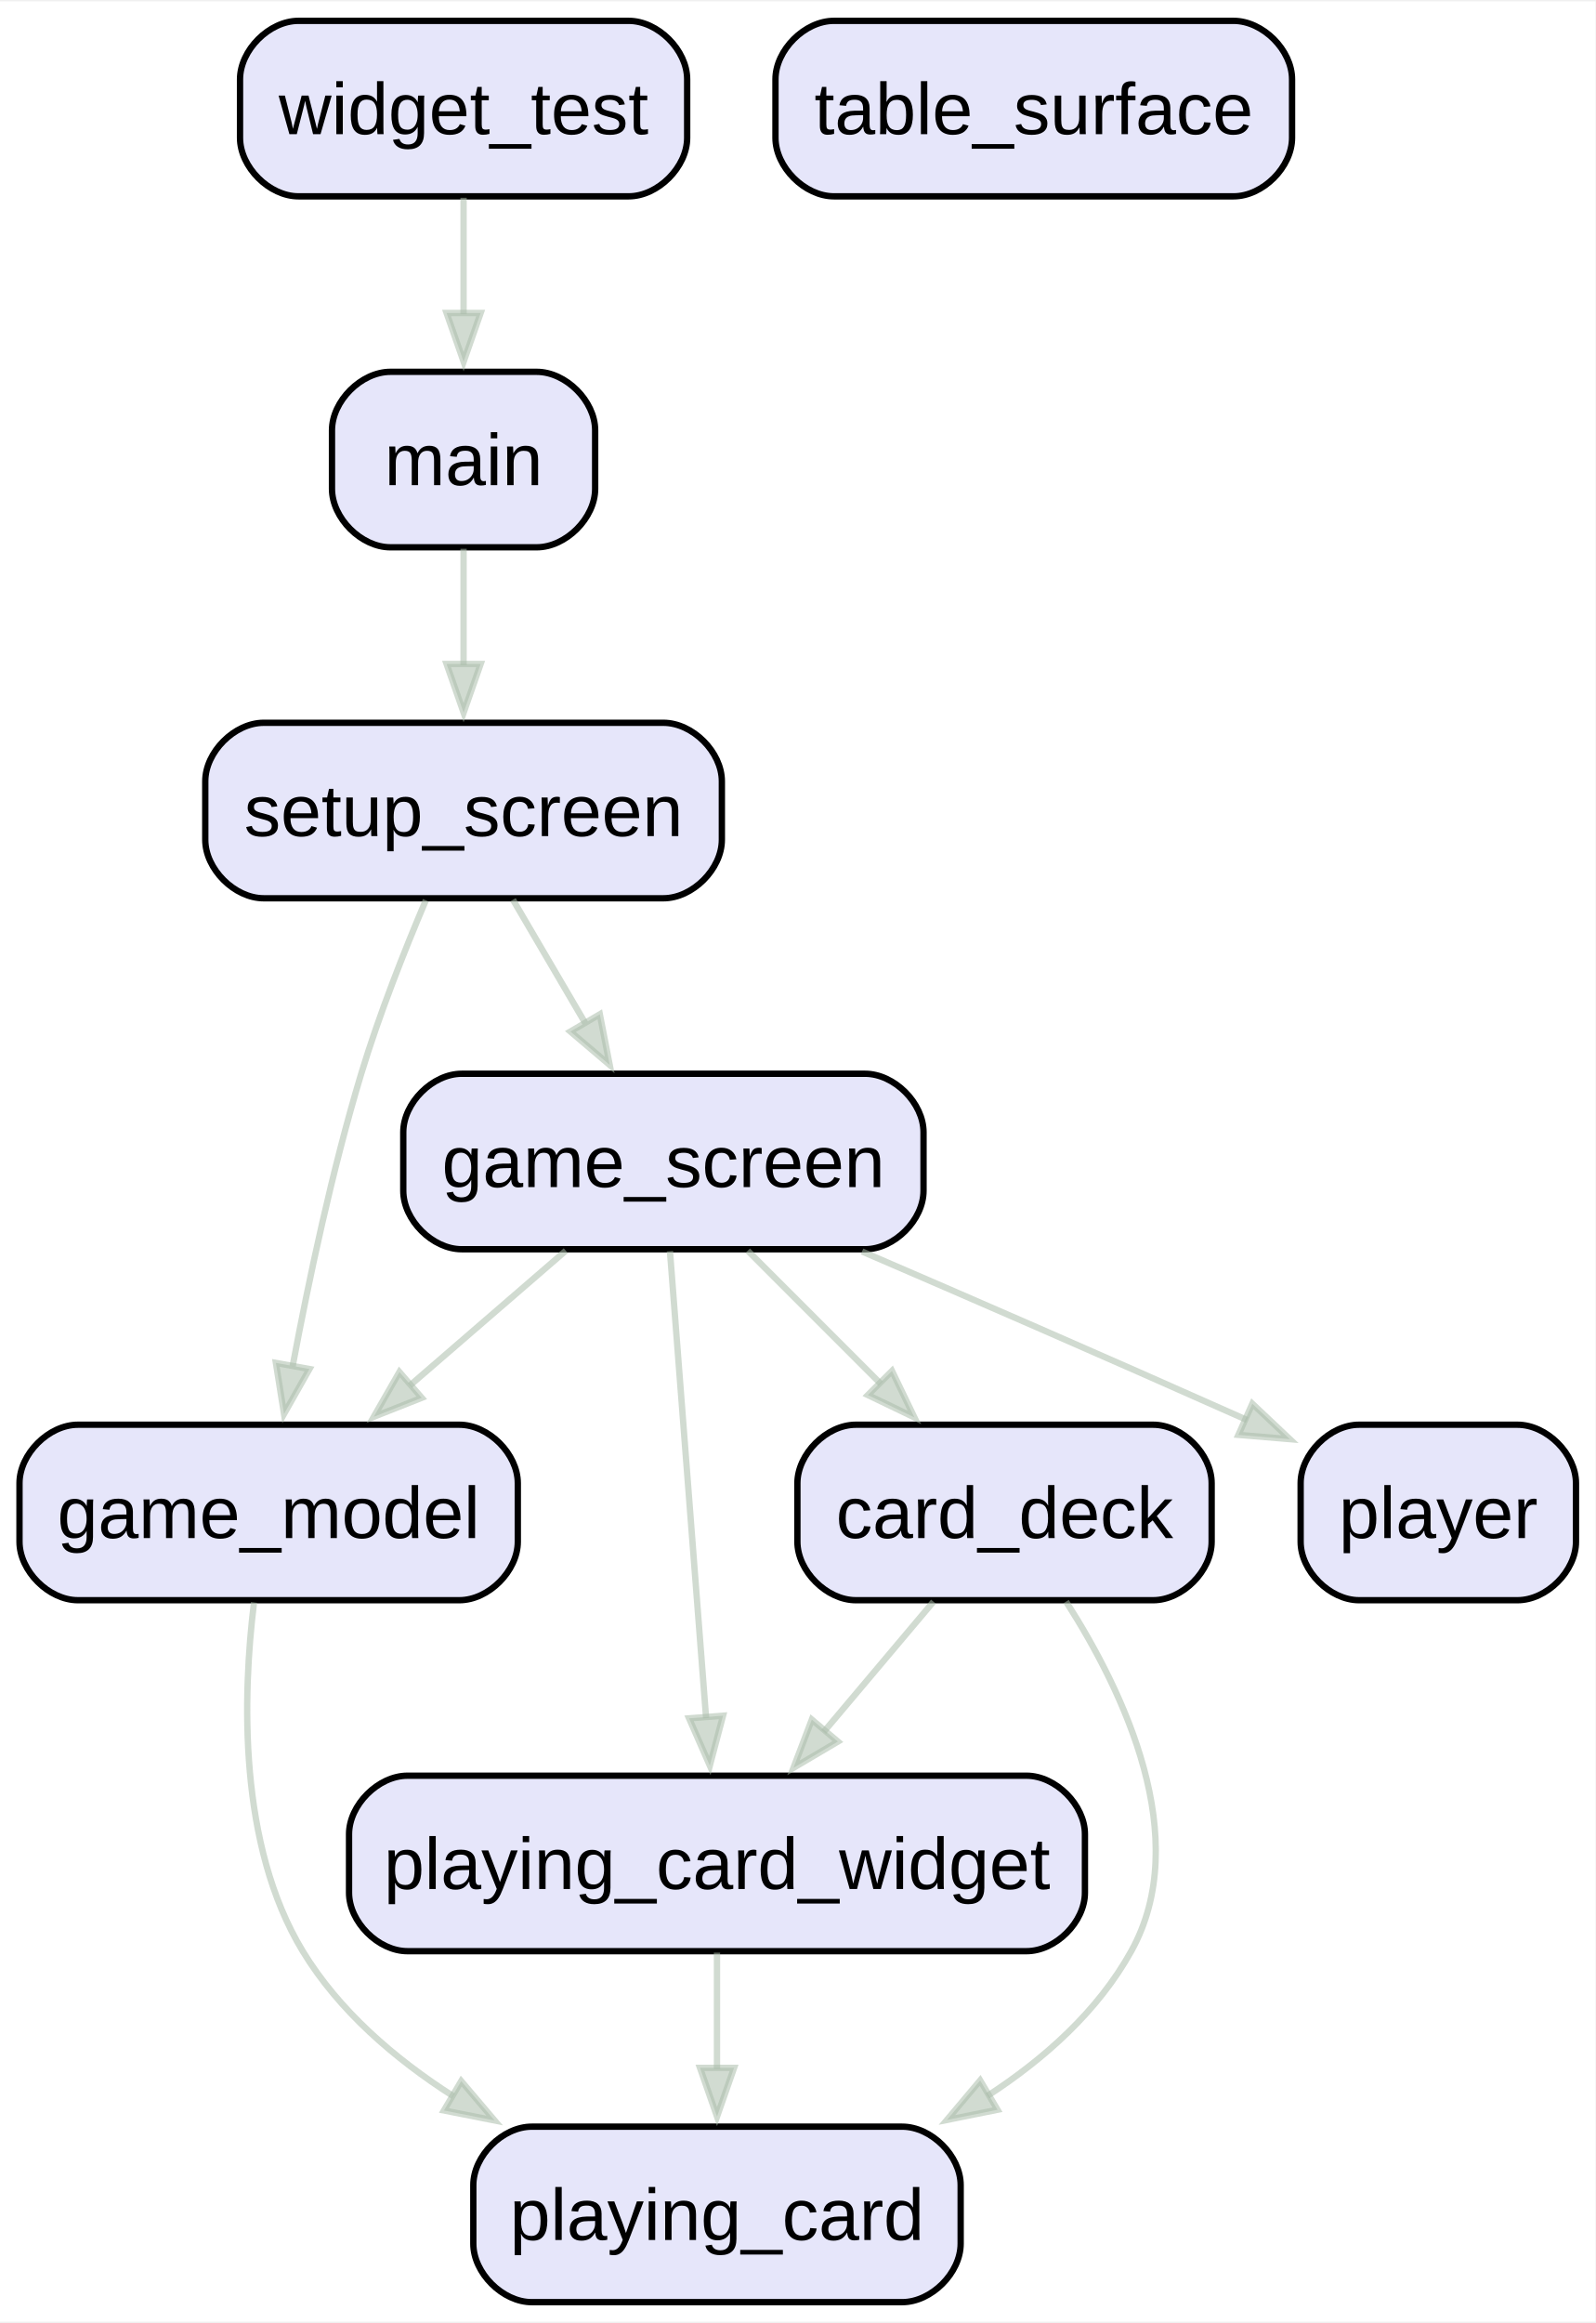
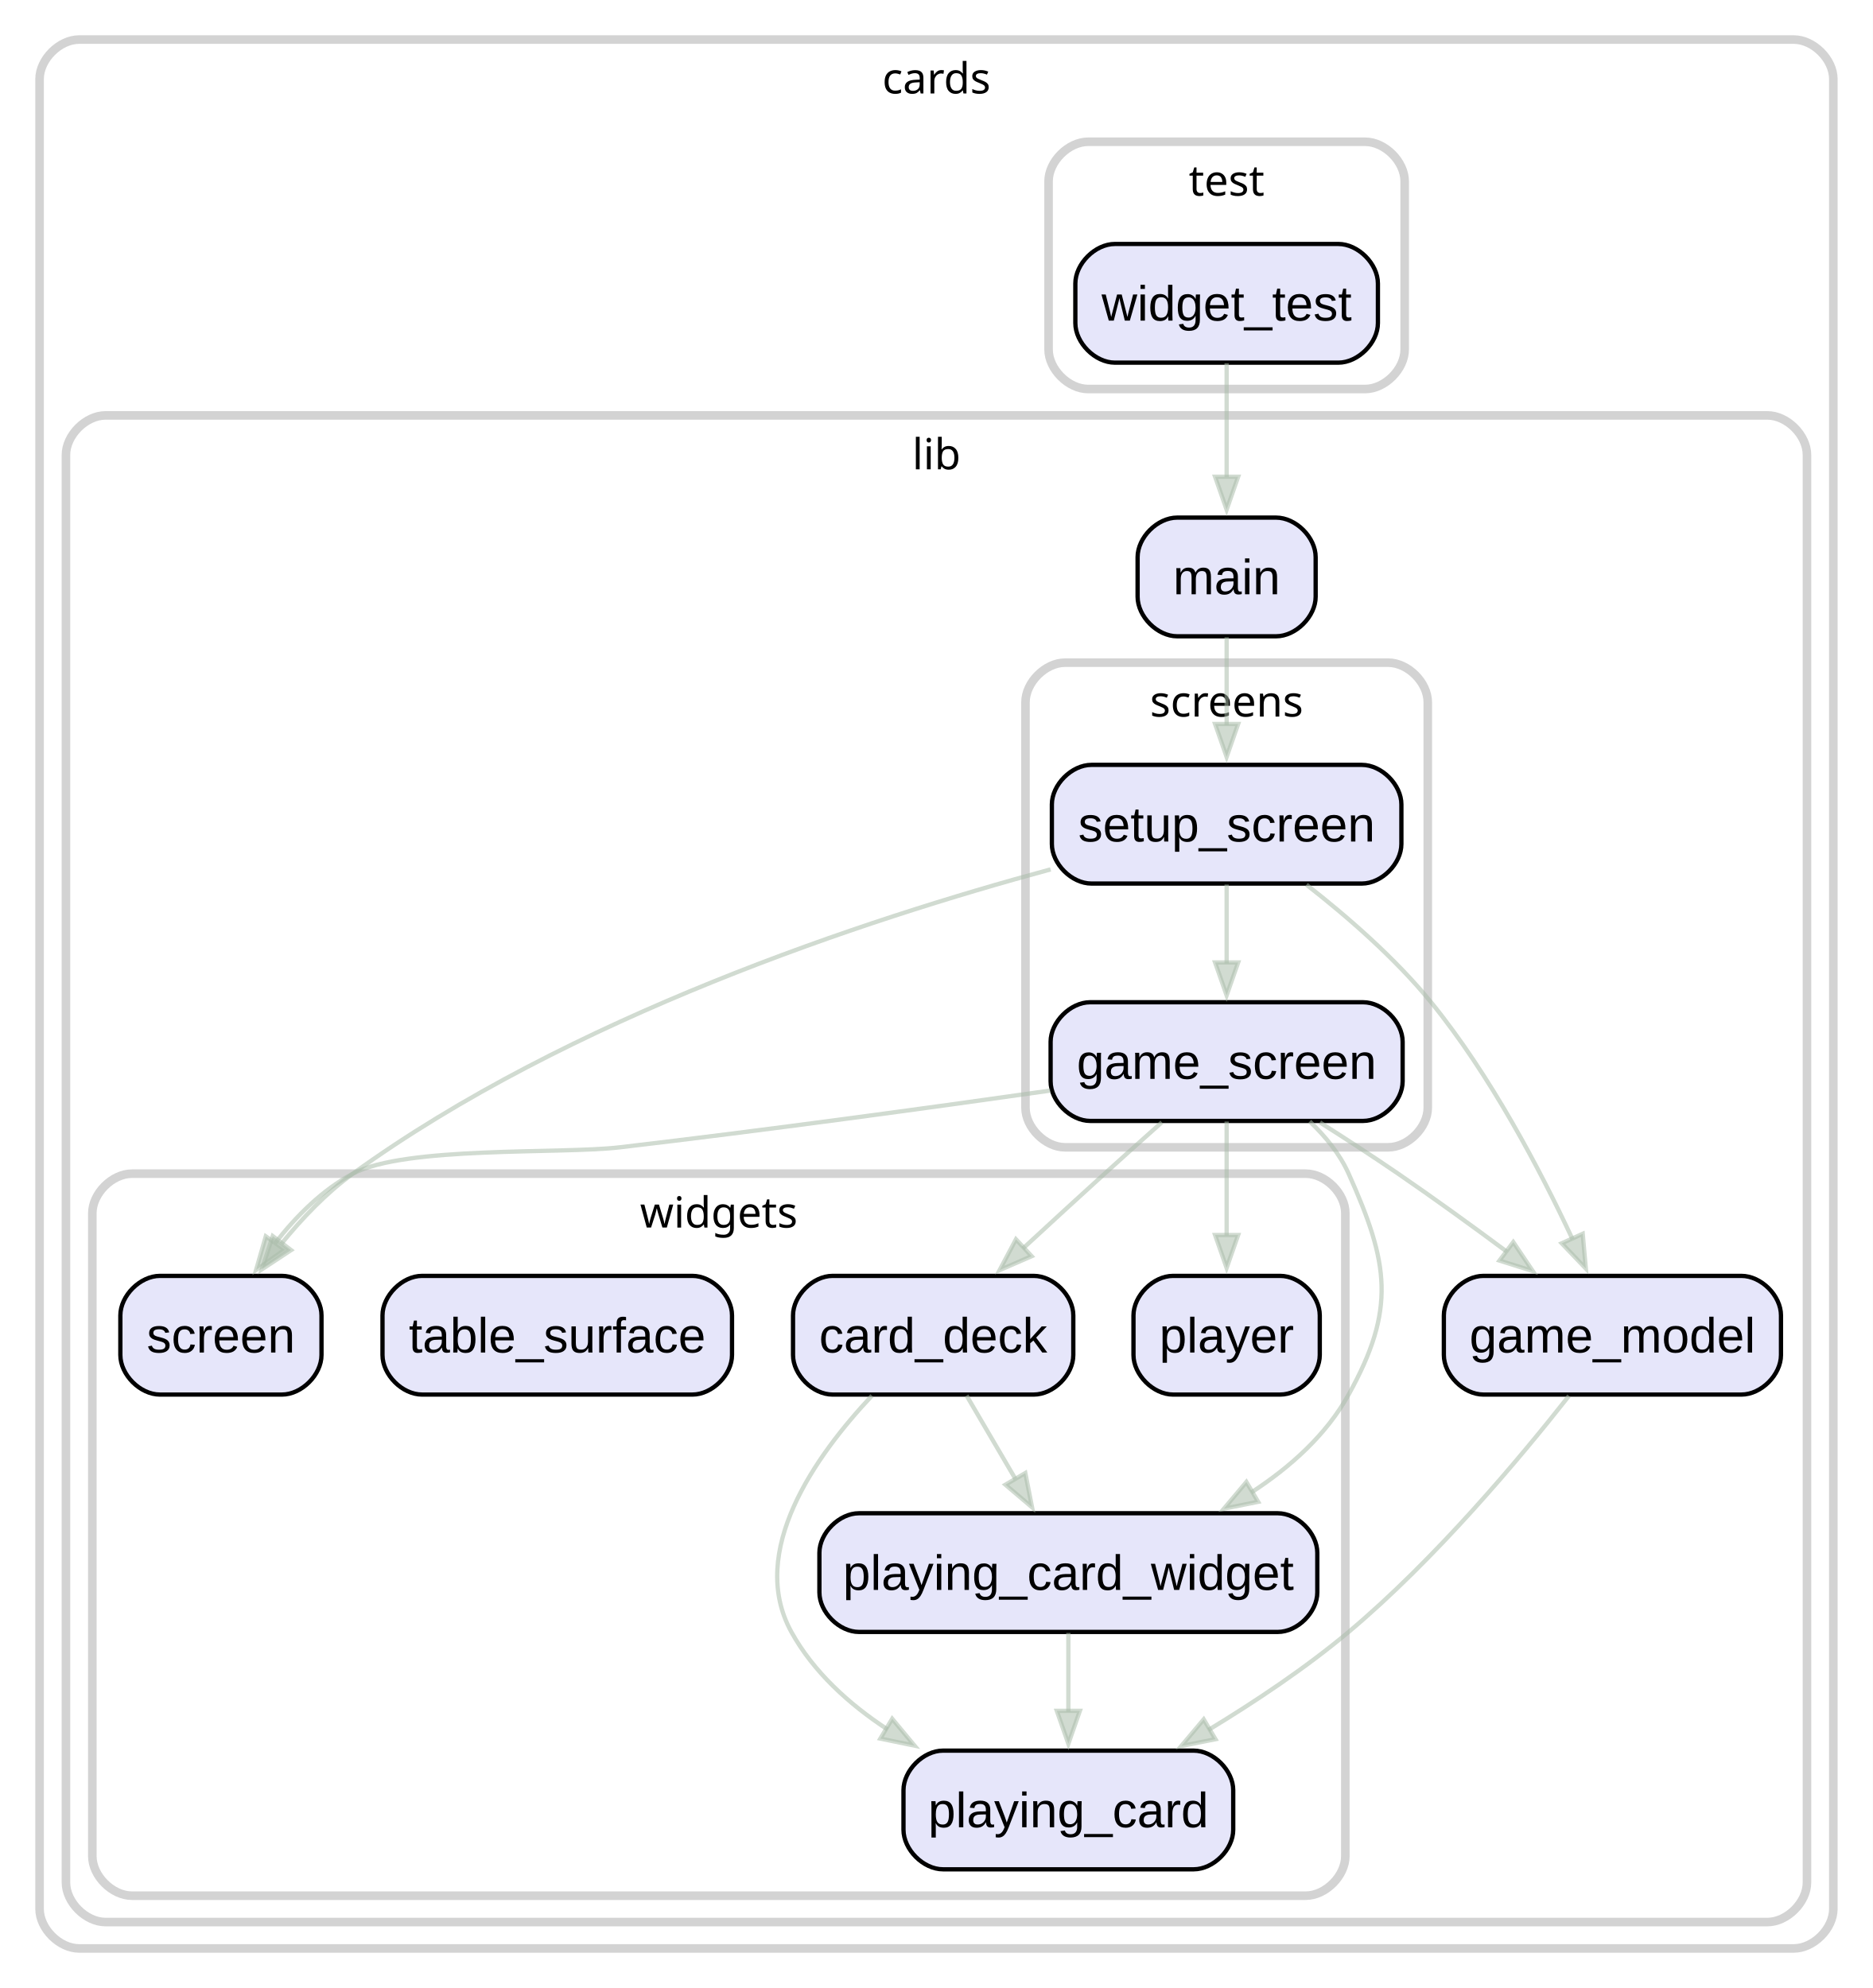
- <svg xmlns="http://www.w3.org/2000/svg" width="327pt" height="476pt" viewBox="0.00 0.00 327.38 476.00">
-   <g id="graph0" class="graph" transform="scale(1 1) rotate(0) translate(4 472)">
-     <polygon fill="white" stroke="none" points="-4,4 -4,-472 323.38,-472 323.38,4 -4,4" />
+ <svg xmlns="http://www.w3.org/2000/svg" width="568pt" height="603pt" viewBox="0.00 0.00 568.00 603.00">
+   <g id="graph0" class="graph" transform="scale(1 1) rotate(0) translate(4 599)">
+     <polygon fill="white" stroke="none" points="-4,4 -4,-599 564,-599 564,4 -4,4" />
+     <g id="clust1" class="cluster">
+       <path fill="none" stroke="lightgray" stroke-width="2.6" d="M20,-8C20,-8 540,-8 540,-8 546,-8 552,-14 552,-20 552,-20 552,-575 552,-575 552,-581 546,-587 540,-587 540,-587 20,-587 20,-587 14,-587 8,-581 8,-575 8,-575 8,-20 8,-20 8,-14 14,-8 20,-8" />
+       <text text-anchor="middle" x="280" y="-570.65" font-family="Arial Black" font-size="13.00">cards</text>
+     </g>
+     <g id="clust2" class="cluster">
+       <path fill="none" stroke="lightgray" stroke-width="2.6" d="M326,-481C326,-481 410,-481 410,-481 416,-481 422,-487 422,-493 422,-493 422,-544 422,-544 422,-550 416,-556 410,-556 410,-556 326,-556 326,-556 320,-556 314,-550 314,-544 314,-544 314,-493 314,-493 314,-487 320,-481 326,-481" />
+       <text text-anchor="middle" x="368" y="-539.65" font-family="Arial Black" font-size="13.00">test</text>
+     </g>
+     <g id="clust3" class="cluster">
+       <path fill="none" stroke="lightgray" stroke-width="2.6" d="M28,-16C28,-16 532,-16 532,-16 538,-16 544,-22 544,-28 544,-28 544,-461 544,-461 544,-467 538,-473 532,-473 532,-473 28,-473 28,-473 22,-473 16,-467 16,-461 16,-461 16,-28 16,-28 16,-22 22,-16 28,-16" />
+       <text text-anchor="middle" x="280" y="-456.65" font-family="Arial Black" font-size="13.00">lib</text>
+     </g>
+     <g id="clust4" class="cluster">
+       <path fill="none" stroke="lightgray" stroke-width="2.6" d="M319,-251C319,-251 417,-251 417,-251 423,-251 429,-257 429,-263 429,-263 429,-386 429,-386 429,-392 423,-398 417,-398 417,-398 319,-398 319,-398 313,-398 307,-392 307,-386 307,-386 307,-263 307,-263 307,-257 313,-251 319,-251" />
+       <text text-anchor="middle" x="368" y="-381.65" font-family="Arial Black" font-size="13.00">screens</text>
+     </g>
+     <g id="clust5" class="cluster">
+       <path fill="none" stroke="lightgray" stroke-width="2.6" d="M36,-24C36,-24 392,-24 392,-24 398,-24 404,-30 404,-36 404,-36 404,-231 404,-231 404,-237 398,-243 392,-243 392,-243 36,-243 36,-243 30,-243 24,-237 24,-231 24,-231 24,-36 24,-36 24,-30 30,-24 36,-24" />
+       <text text-anchor="middle" x="214" y="-226.65" font-family="Arial Black" font-size="13.00">widgets</text>
+     </g>
    <g id="node1" class="node">
-       <path fill="Lavender" stroke="black" stroke-width="1.3" d="M90.25,-180C90.25,-180 12,-180 12,-180 6,-180 0,-174 0,-168 0,-168 0,-156 0,-156 0,-150 6,-144 12,-144 12,-144 90.25,-144 90.25,-144 96.25,-144 102.25,-150 102.25,-156 102.25,-156 102.25,-168 102.25,-168 102.25,-174 96.25,-180 90.25,-180" />
-       <text text-anchor="middle" x="51.12" y="-156.75" font-family="Arial" font-size="15.00">game_model</text>
+       <path fill="Lavender" stroke="black" stroke-width="1.3" d="M401.88,-525C401.88,-525 334.12,-525 334.12,-525 328.12,-525 322.12,-519 322.12,-513 322.12,-513 322.12,-501 322.12,-501 322.12,-495 328.12,-489 334.12,-489 334.12,-489 401.88,-489 401.88,-489 407.88,-489 413.88,-495 413.88,-501 413.88,-501 413.88,-513 413.88,-513 413.88,-519 407.88,-525 401.88,-525" />
+       <text text-anchor="middle" x="368" y="-501.75" font-family="Arial" font-size="15.00">widget_test</text>
+     </g>
+     <g id="node5" class="node">
+       <path fill="Lavender" stroke="black" stroke-width="1.3" d="M383,-442C383,-442 353,-442 353,-442 347,-442 341,-436 341,-430 341,-430 341,-418 341,-418 341,-412 347,-406 353,-406 353,-406 383,-406 383,-406 389,-406 395,-412 395,-418 395,-418 395,-430 395,-430 395,-436 389,-442 383,-442" />
+       <text text-anchor="middle" x="368" y="-418.75" font-family="Arial" font-size="15.00">main</text>
+     </g>
+     <g id="edge1" class="edge">
+       <path fill="none" stroke="#aabbaa" stroke-width="1.3" stroke-opacity="0.533" d="M368,-488.82C368,-478.8 368,-465.88 368,-454.29" />
+       <polygon fill="#aabbaa" fill-opacity="0.533" stroke="#aabbaa" stroke-width="1.3" stroke-opacity="0.533" points="371.5,-454.4 368,-444.4 364.5,-454.4 371.5,-454.4" />
+     </g>
+     <g id="node2" class="node">
+       <path fill="Lavender" stroke="black" stroke-width="1.3" d="M524.12,-212C524.12,-212 445.88,-212 445.88,-212 439.88,-212 433.88,-206 433.88,-200 433.88,-200 433.88,-188 433.88,-188 433.88,-182 439.88,-176 445.88,-176 445.88,-176 524.12,-176 524.12,-176 530.12,-176 536.12,-182 536.12,-188 536.12,-188 536.12,-200 536.12,-200 536.12,-206 530.12,-212 524.12,-212" />
+       <text text-anchor="middle" x="485" y="-188.75" font-family="Arial" font-size="15.00">game_model</text>
+     </g>
+     <g id="node10" class="node">
+       <path fill="Lavender" stroke="black" stroke-width="1.3" d="M358,-68C358,-68 282,-68 282,-68 276,-68 270,-62 270,-56 270,-56 270,-44 270,-44 270,-38 276,-32 282,-32 282,-32 358,-32 358,-32 364,-32 370,-38 370,-44 370,-44 370,-56 370,-56 370,-62 364,-68 358,-68" />
+       <text text-anchor="middle" x="320" y="-44.75" font-family="Arial" font-size="15.00">playing_card</text>
+     </g>
+     <g id="edge2" class="edge">
+       <path fill="none" stroke="#aabbaa" stroke-width="1.3" stroke-opacity="0.533" d="M471.82,-175.61C456.9,-156.64 431.26,-126.03 405,-104 392.03,-93.12 376.63,-82.85 362.52,-74.29" />
+       <polygon fill="#aabbaa" fill-opacity="0.533" stroke="#aabbaa" stroke-width="1.3" stroke-opacity="0.533" points="364.62,-71.47 354.23,-69.39 361.05,-77.49 364.62,-71.47" />
+     </g>
+     <g id="node3" class="node">
+       <path fill="Lavender" stroke="black" stroke-width="1.3" d="M409.38,-295C409.38,-295 326.62,-295 326.62,-295 320.62,-295 314.62,-289 314.62,-283 314.62,-283 314.62,-271 314.62,-271 314.62,-265 320.62,-259 326.62,-259 326.62,-259 409.38,-259 409.38,-259 415.38,-259 421.38,-265 421.38,-271 421.38,-271 421.38,-283 421.38,-283 421.38,-289 415.38,-295 409.38,-295" />
+       <text text-anchor="middle" x="368" y="-271.75" font-family="Arial" font-size="15.00">game_screen</text>
+     </g>
+     <g id="edge7" class="edge">
+       <path fill="none" stroke="#aabbaa" stroke-width="1.3" stroke-opacity="0.533" d="M396.3,-258.55C404.06,-253.63 412.41,-248.2 420,-243 430.87,-235.55 442.52,-227.1 452.91,-219.39" />
+       <polygon fill="#aabbaa" fill-opacity="0.533" stroke="#aabbaa" stroke-width="1.3" stroke-opacity="0.533" points="454.93,-222.25 460.85,-213.46 450.74,-216.64 454.93,-222.25" />
+     </g>
+     <g id="node6" class="node">
+       <path fill="Lavender" stroke="black" stroke-width="1.3" d="M383.5,-140C383.5,-140 256.5,-140 256.5,-140 250.5,-140 244.5,-134 244.5,-128 244.5,-128 244.5,-116 244.5,-116 244.5,-110 250.5,-104 256.5,-104 256.5,-104 383.5,-104 383.5,-104 389.5,-104 395.5,-110 395.5,-116 395.5,-116 395.5,-128 395.5,-128 395.5,-134 389.5,-140 383.5,-140" />
+       <text text-anchor="middle" x="320" y="-116.75" font-family="Arial" font-size="15.00">playing_card_widget</text>
+     </g>
+     <g id="edge5" class="edge">
+       <path fill="none" stroke="#aabbaa" stroke-width="1.3" stroke-opacity="0.533" d="M393.19,-258.85C397.98,-254.3 402.33,-248.97 405,-243 417.18,-215.83 419.45,-202.04 405,-176 398.21,-163.76 387.29,-153.98 375.51,-146.32" />
+       <polygon fill="#aabbaa" fill-opacity="0.533" stroke="#aabbaa" stroke-width="1.3" stroke-opacity="0.533" points="377.56,-143.47 367.17,-141.38 373.99,-149.49 377.56,-143.47" />
+     </g>
+     <g id="node7" class="node">
+       <path fill="Lavender" stroke="black" stroke-width="1.3" d="M309.5,-212C309.5,-212 248.5,-212 248.5,-212 242.5,-212 236.5,-206 236.5,-200 236.5,-200 236.5,-188 236.5,-188 236.5,-182 242.5,-176 248.5,-176 248.5,-176 309.5,-176 309.5,-176 315.5,-176 321.5,-182 321.5,-188 321.5,-188 321.5,-200 321.5,-200 321.5,-206 315.5,-212 309.5,-212" />
+       <text text-anchor="middle" x="279" y="-188.75" font-family="Arial" font-size="15.00">card_deck</text>
+     </g>
+     <g id="edge3" class="edge">
+       <path fill="none" stroke="#aabbaa" stroke-width="1.3" stroke-opacity="0.533" d="M348.36,-258.59C342.73,-253.58 336.61,-248.09 331,-243 322.93,-235.68 314.22,-227.68 306.27,-220.34" />
+       <polygon fill="#aabbaa" fill-opacity="0.533" stroke="#aabbaa" stroke-width="1.3" stroke-opacity="0.533" points="308.86,-217.97 299.15,-213.74 304.11,-223.1 308.86,-217.97" />
+     </g>
+     <g id="node9" class="node">
+       <path fill="Lavender" stroke="black" stroke-width="1.3" d="M384.25,-212C384.25,-212 351.75,-212 351.75,-212 345.75,-212 339.75,-206 339.75,-200 339.75,-200 339.75,-188 339.75,-188 339.75,-182 345.75,-176 351.75,-176 351.75,-176 384.25,-176 384.25,-176 390.25,-176 396.25,-182 396.25,-188 396.25,-188 396.25,-200 396.25,-200 396.25,-206 390.25,-212 384.25,-212" />
+       <text text-anchor="middle" x="368" y="-188.75" font-family="Arial" font-size="15.00">player</text>
+     </g>
+     <g id="edge4" class="edge">
+       <path fill="none" stroke="#aabbaa" stroke-width="1.3" stroke-opacity="0.533" d="M368,-258.82C368,-248.8 368,-235.88 368,-224.29" />
+       <polygon fill="#aabbaa" fill-opacity="0.533" stroke="#aabbaa" stroke-width="1.3" stroke-opacity="0.533" points="371.5,-224.4 368,-214.4 364.5,-224.4 371.5,-224.4" />
+     </g>
+     <g id="node11" class="node">
+       <path fill="Lavender" stroke="black" stroke-width="1.3" d="M81.5,-212C81.5,-212 44.5,-212 44.5,-212 38.5,-212 32.5,-206 32.5,-200 32.5,-200 32.5,-188 32.5,-188 32.5,-182 38.5,-176 44.5,-176 44.5,-176 81.5,-176 81.5,-176 87.5,-176 93.5,-182 93.5,-188 93.5,-188 93.5,-200 93.5,-200 93.5,-206 87.5,-212 81.5,-212" />
+       <text text-anchor="middle" x="63" y="-188.75" font-family="Arial" font-size="15.00">screen</text>
+     </g>
+     <g id="edge6" class="edge">
+       <path fill="none" stroke="#aabbaa" stroke-width="1.3" stroke-opacity="0.533" d="M314.52,-268.21C277.84,-262.99 228.03,-256.16 184,-251 166.04,-248.89 118.98,-251.47 103,-243 93.73,-238.09 85.76,-230.04 79.43,-221.93" />
+       <polygon fill="#aabbaa" fill-opacity="0.533" stroke="#aabbaa" stroke-width="1.3" stroke-opacity="0.533" points="82.31,-219.94 73.67,-213.81 76.6,-223.99 82.31,-219.94" />
    </g>
    <g id="node4" class="node">
-       <path fill="Lavender" stroke="black" stroke-width="1.3" d="M181.12,-36C181.12,-36 105.12,-36 105.12,-36 99.12,-36 93.12,-30 93.12,-24 93.12,-24 93.12,-12 93.12,-12 93.12,-6 99.12,0 105.12,0 105.12,0 181.12,0 181.12,0 187.12,0 193.12,-6 193.12,-12 193.12,-12 193.12,-24 193.12,-24 193.12,-30 187.12,-36 181.12,-36" />
-       <text text-anchor="middle" x="143.12" y="-12.75" font-family="Arial" font-size="15.00">playing_card</text>
+       <path fill="Lavender" stroke="black" stroke-width="1.3" d="M409,-367C409,-367 327,-367 327,-367 321,-367 315,-361 315,-355 315,-355 315,-343 315,-343 315,-337 321,-331 327,-331 327,-331 409,-331 409,-331 415,-331 421,-337 421,-343 421,-343 421,-355 421,-355 421,-361 415,-367 409,-367" />
+       <text text-anchor="middle" x="368" y="-343.75" font-family="Arial" font-size="15.00">setup_screen</text>
    </g>
-     <g id="edge1" class="edge">
-       <path fill="none" stroke="#aabbaa" stroke-width="1.3" stroke-opacity="0.533" d="M48.12,-143.54C45.78,-124.51 44.85,-93.86 58.12,-72 65.53,-59.81 76.92,-49.99 88.98,-42.27" />
-       <polygon fill="#aabbaa" fill-opacity="0.533" stroke="#aabbaa" stroke-width="1.3" stroke-opacity="0.533" points="90.64,-45.35 97.49,-37.27 87.09,-39.32 90.64,-45.35" />
+     <g id="edge8" class="edge">
+       <path fill="none" stroke="#aabbaa" stroke-width="1.3" stroke-opacity="0.533" d="M392.21,-330.65C404.5,-321.06 419.09,-308.4 430,-295 447.94,-272.96 463.04,-244.22 472.86,-223.21" />
+       <polygon fill="#aabbaa" fill-opacity="0.533" stroke="#aabbaa" stroke-width="1.3" stroke-opacity="0.533" points="475.99,-224.77 476.94,-214.22 469.62,-221.88 475.99,-224.77" />
    </g>
-     <g id="node2" class="node">
-       <path fill="Lavender" stroke="black" stroke-width="1.3" d="M173.5,-252C173.5,-252 90.75,-252 90.75,-252 84.75,-252 78.75,-246 78.75,-240 78.75,-240 78.75,-228 78.75,-228 78.75,-222 84.75,-216 90.75,-216 90.75,-216 173.5,-216 173.5,-216 179.5,-216 185.5,-222 185.5,-228 185.5,-228 185.5,-240 185.5,-240 185.5,-246 179.5,-252 173.5,-252" />
-       <text text-anchor="middle" x="132.12" y="-228.75" font-family="Arial" font-size="15.00">game_screen</text>
+     <g id="edge9" class="edge">
+       <path fill="none" stroke="#aabbaa" stroke-width="1.3" stroke-opacity="0.533" d="M368,-330.7C368,-323.49 368,-314.93 368,-306.82" />
+       <polygon fill="#aabbaa" fill-opacity="0.533" stroke="#aabbaa" stroke-width="1.3" stroke-opacity="0.533" points="371.5,-307.07 368,-297.07 364.5,-307.07 371.5,-307.07" />
    </g>
-     <g id="edge4" class="edge">
-       <path fill="none" stroke="#aabbaa" stroke-width="1.3" stroke-opacity="0.533" d="M112.1,-215.7C102.46,-207.37 90.73,-197.22 80.13,-188.07" />
-       <polygon fill="#aabbaa" fill-opacity="0.533" stroke="#aabbaa" stroke-width="1.3" stroke-opacity="0.533" points="82.54,-185.52 72.69,-181.63 77.96,-190.82 82.54,-185.52" />
+     <g id="edge10" class="edge">
+       <path fill="none" stroke="#aabbaa" stroke-width="1.3" stroke-opacity="0.533" d="M314.62,-335.3C258.18,-320.03 168.44,-290.38 103,-243 94.97,-237.19 87.57,-229.4 81.38,-221.8" />
+       <polygon fill="#aabbaa" fill-opacity="0.533" stroke="#aabbaa" stroke-width="1.3" stroke-opacity="0.533" points="84.27,-219.82 75.42,-213.99 78.71,-224.06 84.27,-219.82" />
    </g>
-     <g id="node5" class="node">
-       <path fill="Lavender" stroke="black" stroke-width="1.3" d="M206.62,-108C206.62,-108 79.62,-108 79.62,-108 73.62,-108 67.62,-102 67.62,-96 67.62,-96 67.62,-84 67.62,-84 67.62,-78 73.62,-72 79.62,-72 79.62,-72 206.62,-72 206.62,-72 212.62,-72 218.62,-78 218.62,-84 218.62,-84 218.62,-96 218.62,-96 218.62,-102 212.62,-108 206.62,-108" />
-       <text text-anchor="middle" x="143.12" y="-84.75" font-family="Arial" font-size="15.00">playing_card_widget</text>
+     <g id="edge11" class="edge">
+       <path fill="none" stroke="#aabbaa" stroke-width="1.3" stroke-opacity="0.533" d="M368,-405.7C368,-397.76 368,-388.12 368,-379.11" />
+       <polygon fill="#aabbaa" fill-opacity="0.533" stroke="#aabbaa" stroke-width="1.3" stroke-opacity="0.533" points="371.5,-379.4 368,-369.4 364.5,-379.4 371.5,-379.4" />
    </g>
-     <g id="edge5" class="edge">
-       <path fill="none" stroke="#aabbaa" stroke-width="1.3" stroke-opacity="0.533" d="M133.47,-215.59C135.32,-191.72 138.67,-148.53 140.89,-119.8" />
-       <polygon fill="#aabbaa" fill-opacity="0.533" stroke="#aabbaa" stroke-width="1.3" stroke-opacity="0.533" points="144.36,-120.31 141.65,-110.07 137.39,-119.77 144.36,-120.31" />
+     <g id="edge12" class="edge">
+       <path fill="none" stroke="#aabbaa" stroke-width="1.3" stroke-opacity="0.533" d="M320,-103.7C320,-96.49 320,-87.93 320,-79.82" />
+       <polygon fill="#aabbaa" fill-opacity="0.533" stroke="#aabbaa" stroke-width="1.3" stroke-opacity="0.533" points="323.5,-80.07 320,-70.07 316.5,-80.07 323.5,-80.07" />
    </g>
-     <g id="node7" class="node">
-       <path fill="Lavender" stroke="black" stroke-width="1.3" d="M232.62,-180C232.62,-180 171.62,-180 171.62,-180 165.62,-180 159.62,-174 159.62,-168 159.62,-168 159.62,-156 159.62,-156 159.62,-150 165.62,-144 171.62,-144 171.62,-144 232.62,-144 232.62,-144 238.62,-144 244.62,-150 244.62,-156 244.62,-156 244.62,-168 244.62,-168 244.62,-174 238.62,-180 232.62,-180" />
-       <text text-anchor="middle" x="202.12" y="-156.75" font-family="Arial" font-size="15.00">card_deck</text>
+     <g id="edge14" class="edge">
+       <path fill="none" stroke="#aabbaa" stroke-width="1.3" stroke-opacity="0.533" d="M289.13,-175.7C293.6,-168.07 298.96,-158.92 303.95,-150.4" />
+       <polygon fill="#aabbaa" fill-opacity="0.533" stroke="#aabbaa" stroke-width="1.3" stroke-opacity="0.533" points="306.95,-152.2 308.99,-141.8 300.91,-148.66 306.95,-152.2" />
    </g>
-     <g id="edge2" class="edge">
-       <path fill="none" stroke="#aabbaa" stroke-width="1.3" stroke-opacity="0.533" d="M149.43,-215.7C157.65,-207.47 167.64,-197.48 176.7,-188.42" />
-       <polygon fill="#aabbaa" fill-opacity="0.533" stroke="#aabbaa" stroke-width="1.3" stroke-opacity="0.533" points="179.03,-191.04 183.63,-181.5 174.08,-186.09 179.03,-191.04" />
+     <g id="edge13" class="edge">
+       <path fill="none" stroke="#aabbaa" stroke-width="1.3" stroke-opacity="0.533" d="M260.44,-175.66C243.36,-157.52 222.58,-128.34 236,-104 242.7,-91.85 253.49,-82.1 265.13,-74.44" />
+       <polygon fill="#aabbaa" fill-opacity="0.533" stroke="#aabbaa" stroke-width="1.3" stroke-opacity="0.533" points="266.58,-77.66 273.36,-69.51 262.98,-71.65 266.58,-77.66" />
    </g>
    <g id="node8" class="node">
-       <path fill="Lavender" stroke="black" stroke-width="1.3" d="M307.38,-180C307.38,-180 274.88,-180 274.88,-180 268.88,-180 262.88,-174 262.88,-168 262.88,-168 262.88,-156 262.88,-156 262.88,-150 268.88,-144 274.88,-144 274.88,-144 307.38,-144 307.38,-144 313.38,-144 319.38,-150 319.38,-156 319.38,-156 319.38,-168 319.38,-168 319.38,-174 313.38,-180 307.38,-180" />
-       <text text-anchor="middle" x="291.12" y="-156.75" font-family="Arial" font-size="15.00">player</text>
-     </g>
-     <g id="edge3" class="edge">
-       <path fill="none" stroke="#aabbaa" stroke-width="1.3" stroke-opacity="0.533" d="M172.88,-215.54C194.23,-206.35 221.01,-194.72 251.86,-180.98" />
-       <polygon fill="#aabbaa" fill-opacity="0.533" stroke="#aabbaa" stroke-width="1.3" stroke-opacity="0.533" points="252.97,-184.31 260.67,-177.04 250.11,-177.92 252.97,-184.31" />
-     </g>
-     <g id="node3" class="node">
-       <path fill="Lavender" stroke="black" stroke-width="1.3" d="M106.12,-396C106.12,-396 76.12,-396 76.12,-396 70.12,-396 64.12,-390 64.12,-384 64.12,-384 64.12,-372 64.12,-372 64.12,-366 70.12,-360 76.12,-360 76.12,-360 106.12,-360 106.12,-360 112.12,-360 118.12,-366 118.12,-372 118.12,-372 118.12,-384 118.12,-384 118.12,-390 112.12,-396 106.12,-396" />
-       <text text-anchor="middle" x="91.12" y="-372.75" font-family="Arial" font-size="15.00">main</text>
-     </g>
-     <g id="node6" class="node">
-       <path fill="Lavender" stroke="black" stroke-width="1.3" d="M132.12,-324C132.12,-324 50.12,-324 50.12,-324 44.12,-324 38.12,-318 38.12,-312 38.12,-312 38.12,-300 38.12,-300 38.12,-294 44.12,-288 50.12,-288 50.12,-288 132.12,-288 132.12,-288 138.12,-288 144.12,-294 144.12,-300 144.12,-300 144.12,-312 144.12,-312 144.12,-318 138.12,-324 132.12,-324" />
-       <text text-anchor="middle" x="91.12" y="-300.75" font-family="Arial" font-size="15.00">setup_screen</text>
-     </g>
-     <g id="edge6" class="edge">
-       <path fill="none" stroke="#aabbaa" stroke-width="1.3" stroke-opacity="0.533" d="M91.12,-359.7C91.12,-352.49 91.12,-343.93 91.12,-335.82" />
-       <polygon fill="#aabbaa" fill-opacity="0.533" stroke="#aabbaa" stroke-width="1.3" stroke-opacity="0.533" points="94.63,-336.07 91.13,-326.07 87.63,-336.07 94.63,-336.07" />
-     </g>
-     <g id="edge7" class="edge">
-       <path fill="none" stroke="#aabbaa" stroke-width="1.3" stroke-opacity="0.533" d="M143.12,-71.7C143.12,-64.49 143.12,-55.93 143.12,-47.82" />
-       <polygon fill="#aabbaa" fill-opacity="0.533" stroke="#aabbaa" stroke-width="1.3" stroke-opacity="0.533" points="146.63,-48.07 143.13,-38.07 139.63,-48.07 146.63,-48.07" />
-     </g>
-     <g id="edge8" class="edge">
-       <path fill="none" stroke="#aabbaa" stroke-width="1.3" stroke-opacity="0.533" d="M83.38,-287.59C79.04,-277.38 73.79,-264.13 70.12,-252 64.16,-232.29 59.34,-209.57 56.05,-192.02" />
-       <polygon fill="#aabbaa" fill-opacity="0.533" stroke="#aabbaa" stroke-width="1.3" stroke-opacity="0.533" points="59.5,-191.43 54.28,-182.21 52.61,-192.68 59.5,-191.43" />
-     </g>
-     <g id="edge9" class="edge">
-       <path fill="none" stroke="#aabbaa" stroke-width="1.3" stroke-opacity="0.533" d="M101.26,-287.7C105.73,-280.07 111.09,-270.92 116.08,-262.4" />
-       <polygon fill="#aabbaa" fill-opacity="0.533" stroke="#aabbaa" stroke-width="1.3" stroke-opacity="0.533" points="119.08,-264.2 121.11,-253.8 113.04,-260.66 119.08,-264.2" />
-     </g>
-     <g id="edge10" class="edge">
-       <path fill="none" stroke="#aabbaa" stroke-width="1.3" stroke-opacity="0.533" d="M214.75,-143.72C226.66,-125.12 240.93,-95.08 228.12,-72 221.33,-59.76 210.41,-49.98 198.63,-42.32" />
-       <polygon fill="#aabbaa" fill-opacity="0.533" stroke="#aabbaa" stroke-width="1.3" stroke-opacity="0.533" points="200.68,-39.47 190.3,-37.38 197.12,-45.49 200.68,-39.47" />
-     </g>
-     <g id="edge11" class="edge">
-       <path fill="none" stroke="#aabbaa" stroke-width="1.3" stroke-opacity="0.533" d="M187.54,-143.7C180.75,-135.64 172.54,-125.89 165.02,-116.98" />
-       <polygon fill="#aabbaa" fill-opacity="0.533" stroke="#aabbaa" stroke-width="1.3" stroke-opacity="0.533" points="167.93,-115 158.81,-109.61 162.58,-119.51 167.93,-115" />
-     </g>
-     <g id="node9" class="node">
-       <path fill="Lavender" stroke="black" stroke-width="1.3" d="M249.12,-468C249.12,-468 167.12,-468 167.12,-468 161.12,-468 155.12,-462 155.12,-456 155.12,-456 155.12,-444 155.12,-444 155.12,-438 161.12,-432 167.12,-432 167.12,-432 249.12,-432 249.12,-432 255.12,-432 261.12,-438 261.12,-444 261.12,-444 261.12,-456 261.12,-456 261.12,-462 255.12,-468 249.12,-468" />
-       <text text-anchor="middle" x="208.12" y="-444.75" font-family="Arial" font-size="15.00">table_surface</text>
-     </g>
-     <g id="node10" class="node">
-       <path fill="Lavender" stroke="black" stroke-width="1.3" d="M125,-468C125,-468 57.25,-468 57.25,-468 51.25,-468 45.25,-462 45.25,-456 45.25,-456 45.25,-444 45.25,-444 45.25,-438 51.25,-432 57.25,-432 57.25,-432 125,-432 125,-432 131,-432 137,-438 137,-444 137,-444 137,-456 137,-456 137,-462 131,-468 125,-468" />
-       <text text-anchor="middle" x="91.12" y="-444.75" font-family="Arial" font-size="15.00">widget_test</text>
-     </g>
-     <g id="edge12" class="edge">
-       <path fill="none" stroke="#aabbaa" stroke-width="1.3" stroke-opacity="0.533" d="M91.12,-431.7C91.12,-424.49 91.12,-415.93 91.12,-407.82" />
-       <polygon fill="#aabbaa" fill-opacity="0.533" stroke="#aabbaa" stroke-width="1.3" stroke-opacity="0.533" points="94.63,-408.07 91.13,-398.07 87.63,-408.07 94.63,-408.07" />
+       <path fill="Lavender" stroke="black" stroke-width="1.3" d="M206,-212C206,-212 124,-212 124,-212 118,-212 112,-206 112,-200 112,-200 112,-188 112,-188 112,-182 118,-176 124,-176 124,-176 206,-176 206,-176 212,-176 218,-182 218,-188 218,-188 218,-200 218,-200 218,-206 212,-212 206,-212" />
+       <text text-anchor="middle" x="165" y="-188.75" font-family="Arial" font-size="15.00">table_surface</text>
    </g>
  </g>
</svg>
